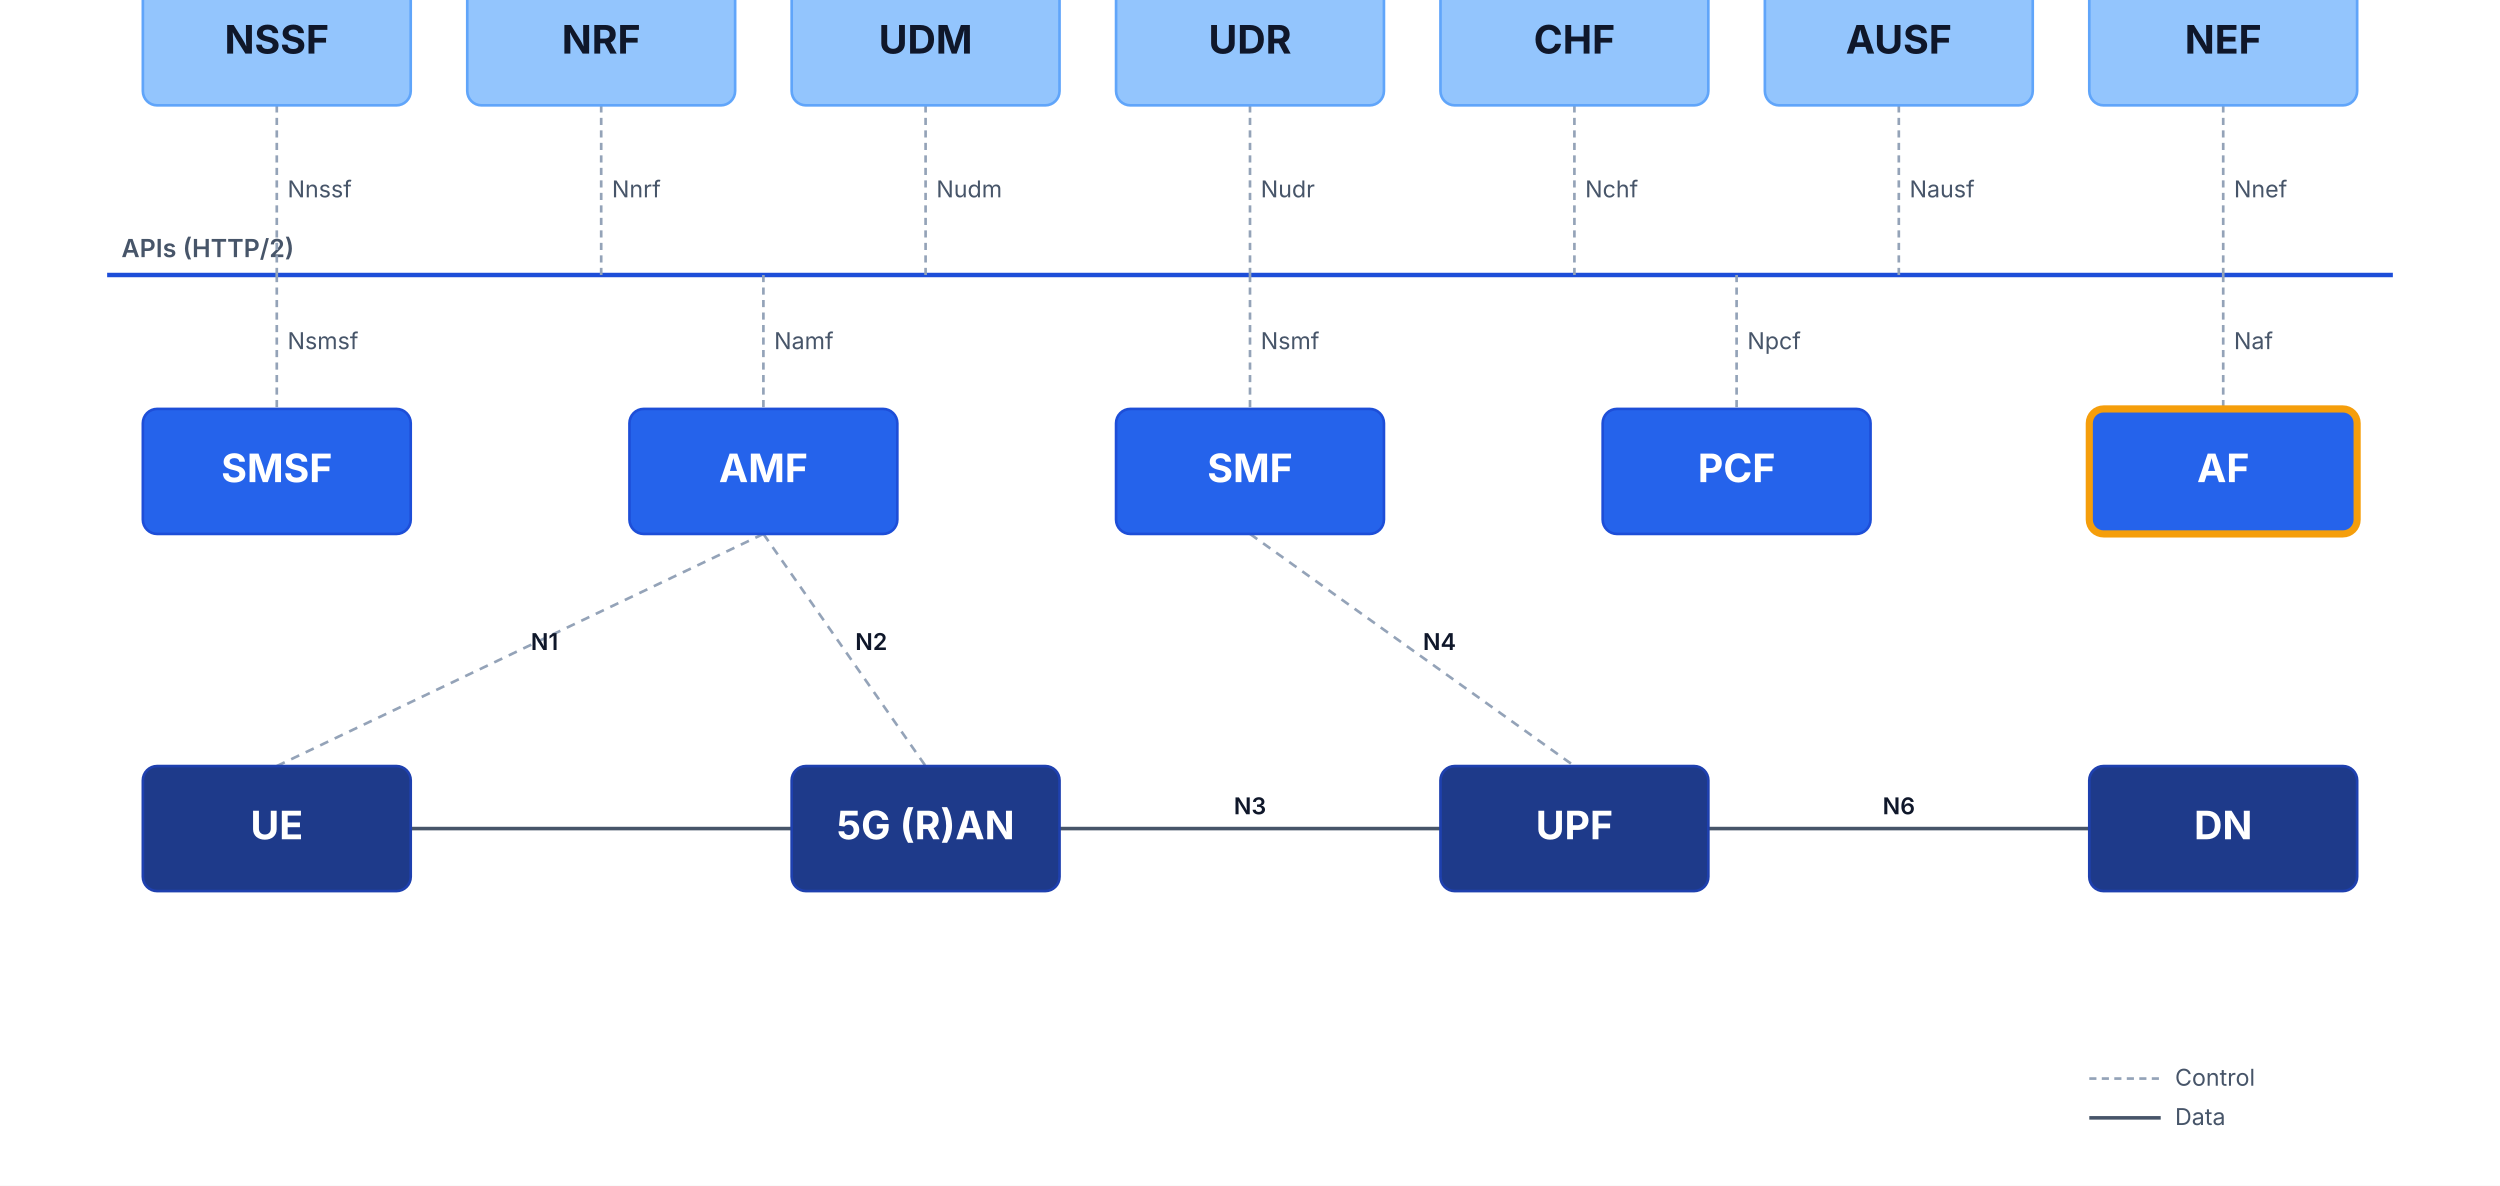
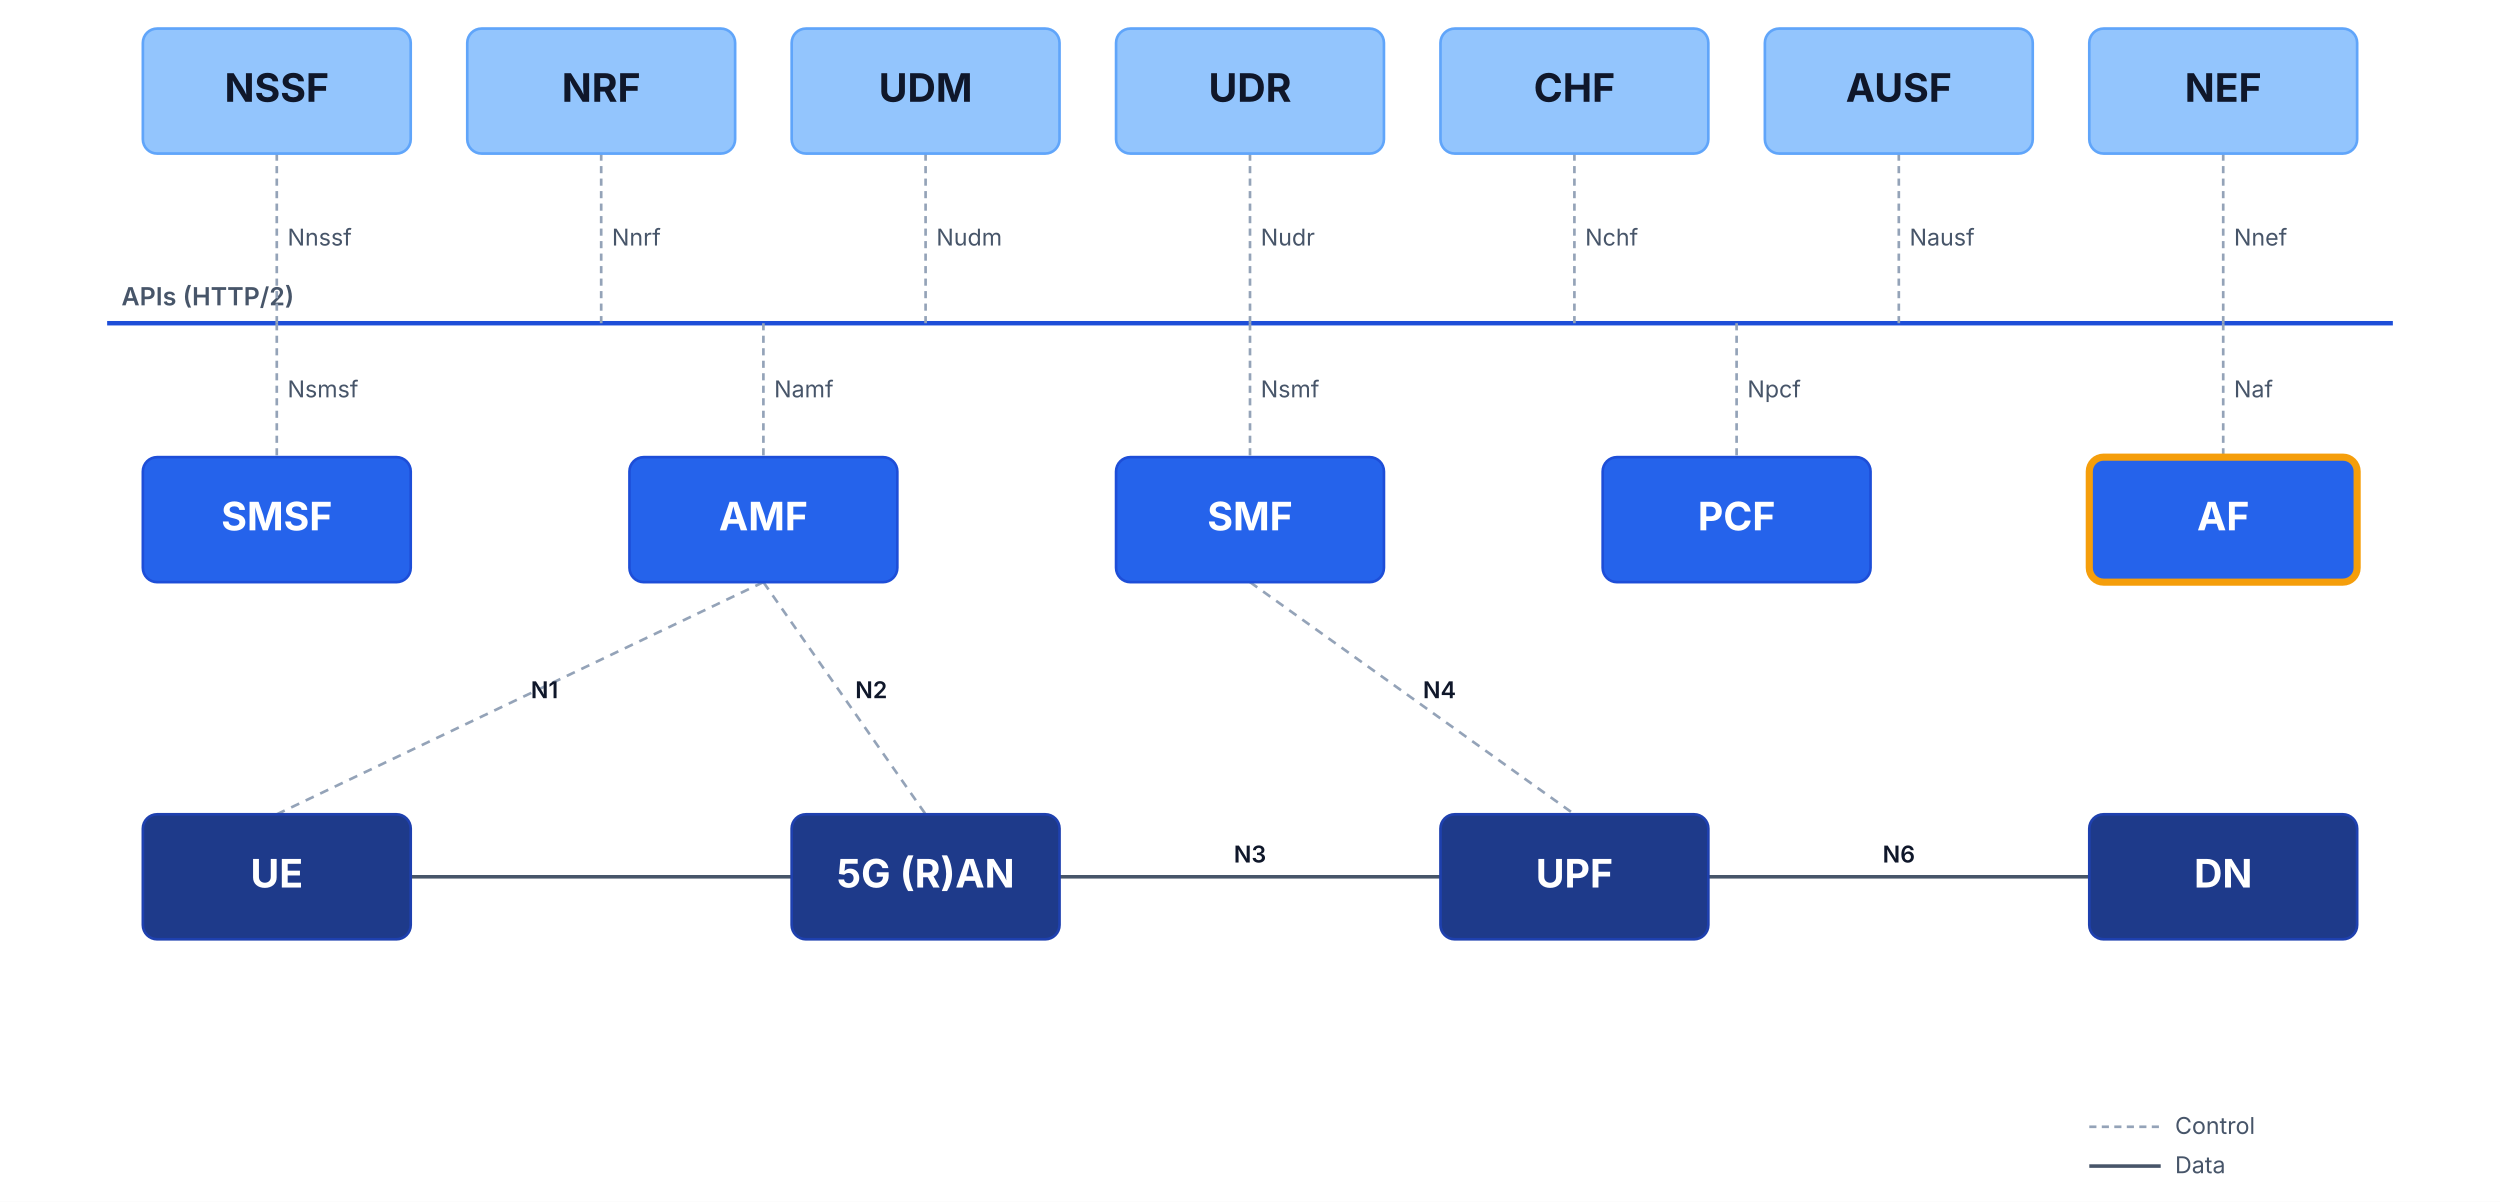
- <svg xmlns="http://www.w3.org/2000/svg" width="100%" viewBox="0 0 1400 664" preserveAspectRatio="xMidYMid meet" role="img" aria-label="5G System — architektura">
+ <svg xmlns="http://www.w3.org/2000/svg" width="100%" viewBox="0 0 1400 673" preserveAspectRatio="xMidYMid meet" role="img" aria-label="5G System — architektura">
  <defs>
    <marker id="net-arrow" markerWidth="10" markerHeight="10" refX="8" refY="5" orient="auto" markerUnits="strokeWidth">
      <path d="M1,1 L9,5 L1,9 Z" fill="#475569" />
    </marker>
  </defs>
-   <rect width="1400" height="664" fill="#FFFFFF" />
-   <g transform="translate(0, -96)">
+   <rect width="1400" height="673" fill="#FFFFFF" />
+   <g transform="translate(0, -69)">
    <g id="sba-bus">
      <line x1="60" y1="250" x2="1340" y2="250" stroke="#1D4ED8" stroke-width="2.5" />
      <text x="68" y="240" font-family="Inter, Arial, sans-serif" font-size="14" font-weight="600" fill="#475569">APIs (HTTP/2)</text>
      <line x1="155" y1="155" x2="155" y2="250" stroke="#94A3B8" stroke-width="1.5" stroke-dasharray="4 3" />
      <text x="161" y="206.5" font-family="Inter, Arial, sans-serif" font-size="13" fill="#475569">Nnssf</text>
      <line x1="336.667" y1="155" x2="336.667" y2="250" stroke="#94A3B8" stroke-width="1.5" stroke-dasharray="4 3" />
      <text x="342.667" y="206.5" font-family="Inter, Arial, sans-serif" font-size="13" fill="#475569">Nnrf</text>
      <line x1="518.333" y1="155" x2="518.333" y2="250" stroke="#94A3B8" stroke-width="1.5" stroke-dasharray="4 3" />
      <text x="524.333" y="206.5" font-family="Inter, Arial, sans-serif" font-size="13" fill="#475569">Nudm</text>
      <line x1="700" y1="155" x2="700" y2="250" stroke="#94A3B8" stroke-width="1.5" stroke-dasharray="4 3" />
      <text x="706" y="206.5" font-family="Inter, Arial, sans-serif" font-size="13" fill="#475569">Nudr</text>
      <line x1="881.667" y1="155" x2="881.667" y2="250" stroke="#94A3B8" stroke-width="1.5" stroke-dasharray="4 3" />
      <text x="887.667" y="206.5" font-family="Inter, Arial, sans-serif" font-size="13" fill="#475569">Nchf</text>
      <line x1="1063.333" y1="155" x2="1063.333" y2="250" stroke="#94A3B8" stroke-width="1.5" stroke-dasharray="4 3" />
      <text x="1069.333" y="206.5" font-family="Inter, Arial, sans-serif" font-size="13" fill="#475569">Nausf</text>
      <line x1="1245" y1="155" x2="1245" y2="250" stroke="#94A3B8" stroke-width="1.5" stroke-dasharray="4 3" />
      <text x="1251" y="206.5" font-family="Inter, Arial, sans-serif" font-size="13" fill="#475569">Nnef</text>
      <line x1="155" y1="250" x2="155" y2="325" stroke="#94A3B8" stroke-width="1.5" stroke-dasharray="4 3" />
      <text x="161" y="291.5" font-family="Inter, Arial, sans-serif" font-size="13" fill="#475569">Nsmsf</text>
      <line x1="427.5" y1="250" x2="427.5" y2="325" stroke="#94A3B8" stroke-width="1.5" stroke-dasharray="4 3" />
      <text x="433.5" y="291.5" font-family="Inter, Arial, sans-serif" font-size="13" fill="#475569">Namf</text>
      <line x1="700" y1="250" x2="700" y2="325" stroke="#94A3B8" stroke-width="1.5" stroke-dasharray="4 3" />
      <text x="706" y="291.5" font-family="Inter, Arial, sans-serif" font-size="13" fill="#475569">Nsmf</text>
      <line x1="972.5" y1="250" x2="972.5" y2="325" stroke="#94A3B8" stroke-width="1.5" stroke-dasharray="4 3" />
      <text x="978.5" y="291.5" font-family="Inter, Arial, sans-serif" font-size="13" fill="#475569">Npcf</text>
      <line x1="1245" y1="250" x2="1245" y2="325" stroke="#94A3B8" stroke-width="1.5" stroke-dasharray="4 3" />
      <text x="1251" y="291.5" font-family="Inter, Arial, sans-serif" font-size="13" fill="#475569">Naf</text>
    </g>
    <g id="data-path">
      <line x1="230" y1="560" x2="443.333" y2="560" stroke="#475569" stroke-width="2" />
      <line x1="593.333" y1="560" x2="806.667" y2="560" stroke="#475569" stroke-width="2" />
      <text x="700" y="552" text-anchor="middle" font-family="Inter, Arial, sans-serif" font-size="13" font-weight="600" fill="#0F172A">N3</text>
      <line x1="956.667" y1="560" x2="1170" y2="560" stroke="#475569" stroke-width="2" />
      <text x="1063.333" y="552" text-anchor="middle" font-family="Inter, Arial, sans-serif" font-size="13" font-weight="600" fill="#0F172A">N6</text>
    </g>
    <g id="control-to-data">
      <line x1="427.5" y1="395" x2="155" y2="525" stroke="#94A3B8" stroke-width="1.5" stroke-dasharray="5 4" />
      <text x="297.25" y="460" font-family="Inter, Arial, sans-serif" font-size="13" font-weight="600" fill="#0F172A">N1</text>
      <line x1="427.5" y1="395" x2="518.333" y2="525" stroke="#94A3B8" stroke-width="1.5" stroke-dasharray="5 4" />
      <text x="478.917" y="460" font-family="Inter, Arial, sans-serif" font-size="13" font-weight="600" fill="#0F172A">N2</text>
      <line x1="700" y1="395" x2="881.667" y2="525" stroke="#94A3B8" stroke-width="1.5" stroke-dasharray="5 4" />
      <text x="796.833" y="460" font-family="Inter, Arial, sans-serif" font-size="13" font-weight="600" fill="#0F172A">N4</text>
    </g>
    <g id="nodes">
      <g id="nf-nssf">
        <rect x="80" y="85" width="150" height="70" rx="8" fill="#93C5FD" stroke="#60A5FA" stroke-width="1.5" />
        <text x="155" y="126" text-anchor="middle" font-family="Inter, Arial, sans-serif" font-size="22" font-weight="700" fill="#0F172A">NSSF</text>
      </g>
      <g id="nf-nrf">
        <rect x="261.667" y="85" width="150" height="70" rx="8" fill="#93C5FD" stroke="#60A5FA" stroke-width="1.5" />
        <text x="336.667" y="126" text-anchor="middle" font-family="Inter, Arial, sans-serif" font-size="22" font-weight="700" fill="#0F172A">NRF</text>
      </g>
      <g id="nf-udm">
        <rect x="443.333" y="85" width="150" height="70" rx="8" fill="#93C5FD" stroke="#60A5FA" stroke-width="1.5" />
        <text x="518.333" y="126" text-anchor="middle" font-family="Inter, Arial, sans-serif" font-size="22" font-weight="700" fill="#0F172A">UDM</text>
      </g>
      <g id="nf-udr">
        <rect x="625" y="85" width="150" height="70" rx="8" fill="#93C5FD" stroke="#60A5FA" stroke-width="1.5" />
        <text x="700" y="126" text-anchor="middle" font-family="Inter, Arial, sans-serif" font-size="22" font-weight="700" fill="#0F172A">UDR</text>
      </g>
      <g id="nf-chf">
        <rect x="806.667" y="85" width="150" height="70" rx="8" fill="#93C5FD" stroke="#60A5FA" stroke-width="1.5" />
        <text x="881.667" y="126" text-anchor="middle" font-family="Inter, Arial, sans-serif" font-size="22" font-weight="700" fill="#0F172A">CHF</text>
      </g>
      <g id="nf-ausf">
        <rect x="988.333" y="85" width="150" height="70" rx="8" fill="#93C5FD" stroke="#60A5FA" stroke-width="1.5" />
        <text x="1063.333" y="126" text-anchor="middle" font-family="Inter, Arial, sans-serif" font-size="22" font-weight="700" fill="#0F172A">AUSF</text>
      </g>
      <g id="nf-nef">
        <rect x="1170" y="85" width="150" height="70" rx="8" fill="#93C5FD" stroke="#60A5FA" stroke-width="1.5" />
        <text x="1245" y="126" text-anchor="middle" font-family="Inter, Arial, sans-serif" font-size="22" font-weight="700" fill="#0F172A">NEF</text>
      </g>
      <g id="nf-smsf">
        <rect x="80" y="325" width="150" height="70" rx="8" fill="#2563EB" stroke="#1D4ED8" stroke-width="1.5" />
        <text x="155" y="366" text-anchor="middle" font-family="Inter, Arial, sans-serif" font-size="22" font-weight="700" fill="#FFFFFF">SMSF</text>
      </g>
      <g id="nf-amf">
        <rect x="352.5" y="325" width="150" height="70" rx="8" fill="#2563EB" stroke="#1D4ED8" stroke-width="1.5" />
        <text x="427.5" y="366" text-anchor="middle" font-family="Inter, Arial, sans-serif" font-size="22" font-weight="700" fill="#FFFFFF">AMF</text>
      </g>
      <g id="nf-smf">
        <rect x="625" y="325" width="150" height="70" rx="8" fill="#2563EB" stroke="#1D4ED8" stroke-width="1.5" />
        <text x="700" y="366" text-anchor="middle" font-family="Inter, Arial, sans-serif" font-size="22" font-weight="700" fill="#FFFFFF">SMF</text>
      </g>
      <g id="nf-pcf">
        <rect x="897.5" y="325" width="150" height="70" rx="8" fill="#2563EB" stroke="#1D4ED8" stroke-width="1.5" />
        <text x="972.5" y="366" text-anchor="middle" font-family="Inter, Arial, sans-serif" font-size="22" font-weight="700" fill="#FFFFFF">PCF</text>
      </g>
      <g id="nf-af">
        <rect x="1170" y="325" width="150" height="70" rx="8" fill="#2563EB" stroke="#F59E0B" stroke-width="4" />
        <text x="1245" y="366" text-anchor="middle" font-family="Inter, Arial, sans-serif" font-size="22" font-weight="700" fill="#FFFFFF">AF</text>
      </g>
      <g id="nf-ue">
        <rect x="80" y="525" width="150" height="70" rx="8" fill="#1E3A8A" stroke="#1E40AF" stroke-width="1.5" />
        <text x="155" y="566" text-anchor="middle" font-family="Inter, Arial, sans-serif" font-size="22" font-weight="700" fill="#FFFFFF">UE</text>
      </g>
      <g id="nf-ran">
        <rect x="443.333" y="525" width="150" height="70" rx="8" fill="#1E3A8A" stroke="#1E40AF" stroke-width="1.5" />
        <text x="518.333" y="566" text-anchor="middle" font-family="Inter, Arial, sans-serif" font-size="22" font-weight="700" fill="#FFFFFF">5G (R)AN</text>
      </g>
      <g id="nf-upf">
        <rect x="806.667" y="525" width="150" height="70" rx="8" fill="#1E3A8A" stroke="#1E40AF" stroke-width="1.5" />
        <text x="881.667" y="566" text-anchor="middle" font-family="Inter, Arial, sans-serif" font-size="22" font-weight="700" fill="#FFFFFF">UPF</text>
      </g>
      <g id="nf-dn">
        <rect x="1170" y="525" width="150" height="70" rx="8" fill="#1E3A8A" stroke="#1E40AF" stroke-width="1.5" />
        <text x="1245" y="566" text-anchor="middle" font-family="Inter, Arial, sans-serif" font-size="22" font-weight="700" fill="#FFFFFF">DN</text>
      </g>
    </g>
    <g id="legend">
      <line x1="1170" y1="700" x2="1210" y2="700" stroke="#94A3B8" stroke-width="1.5" stroke-dasharray="4 3" />
      <text x="1218" y="704" font-family="Inter, Arial, sans-serif" font-size="13" fill="#475569">Control</text>
      <line x1="1170" y1="722" x2="1210" y2="722" stroke="#475569" stroke-width="2" />
      <text x="1218" y="726" font-family="Inter, Arial, sans-serif" font-size="13" fill="#475569">Data</text>
    </g>
  </g>
</svg>
